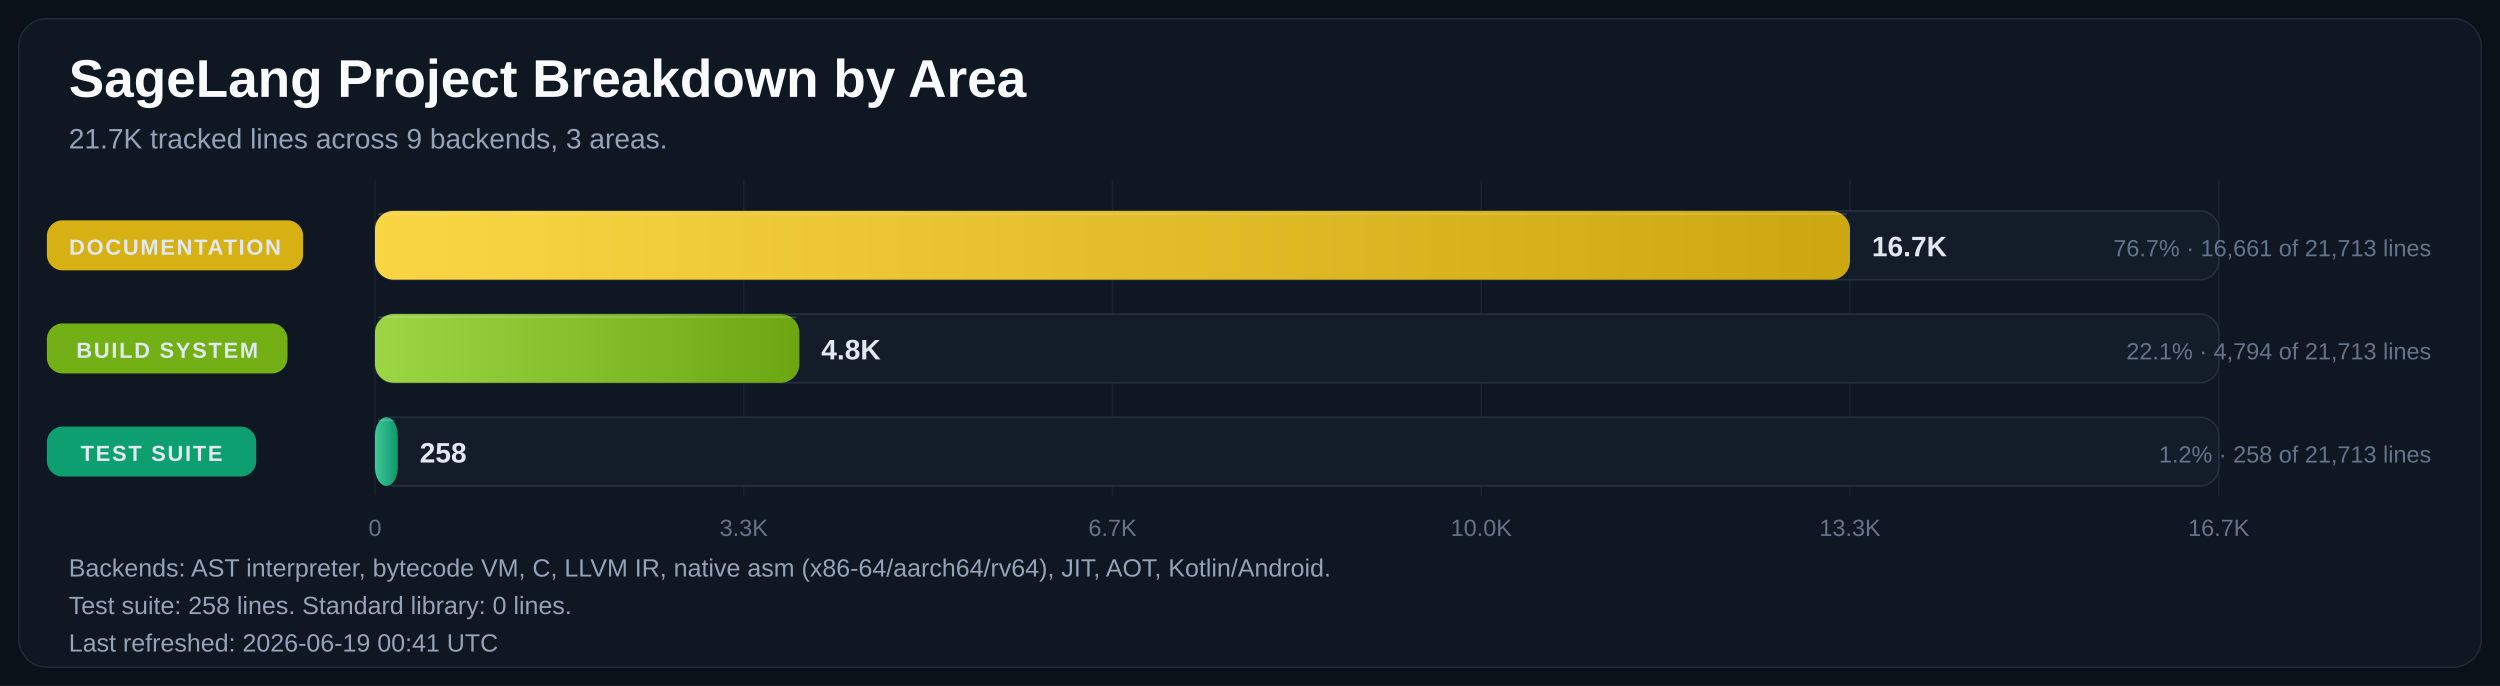
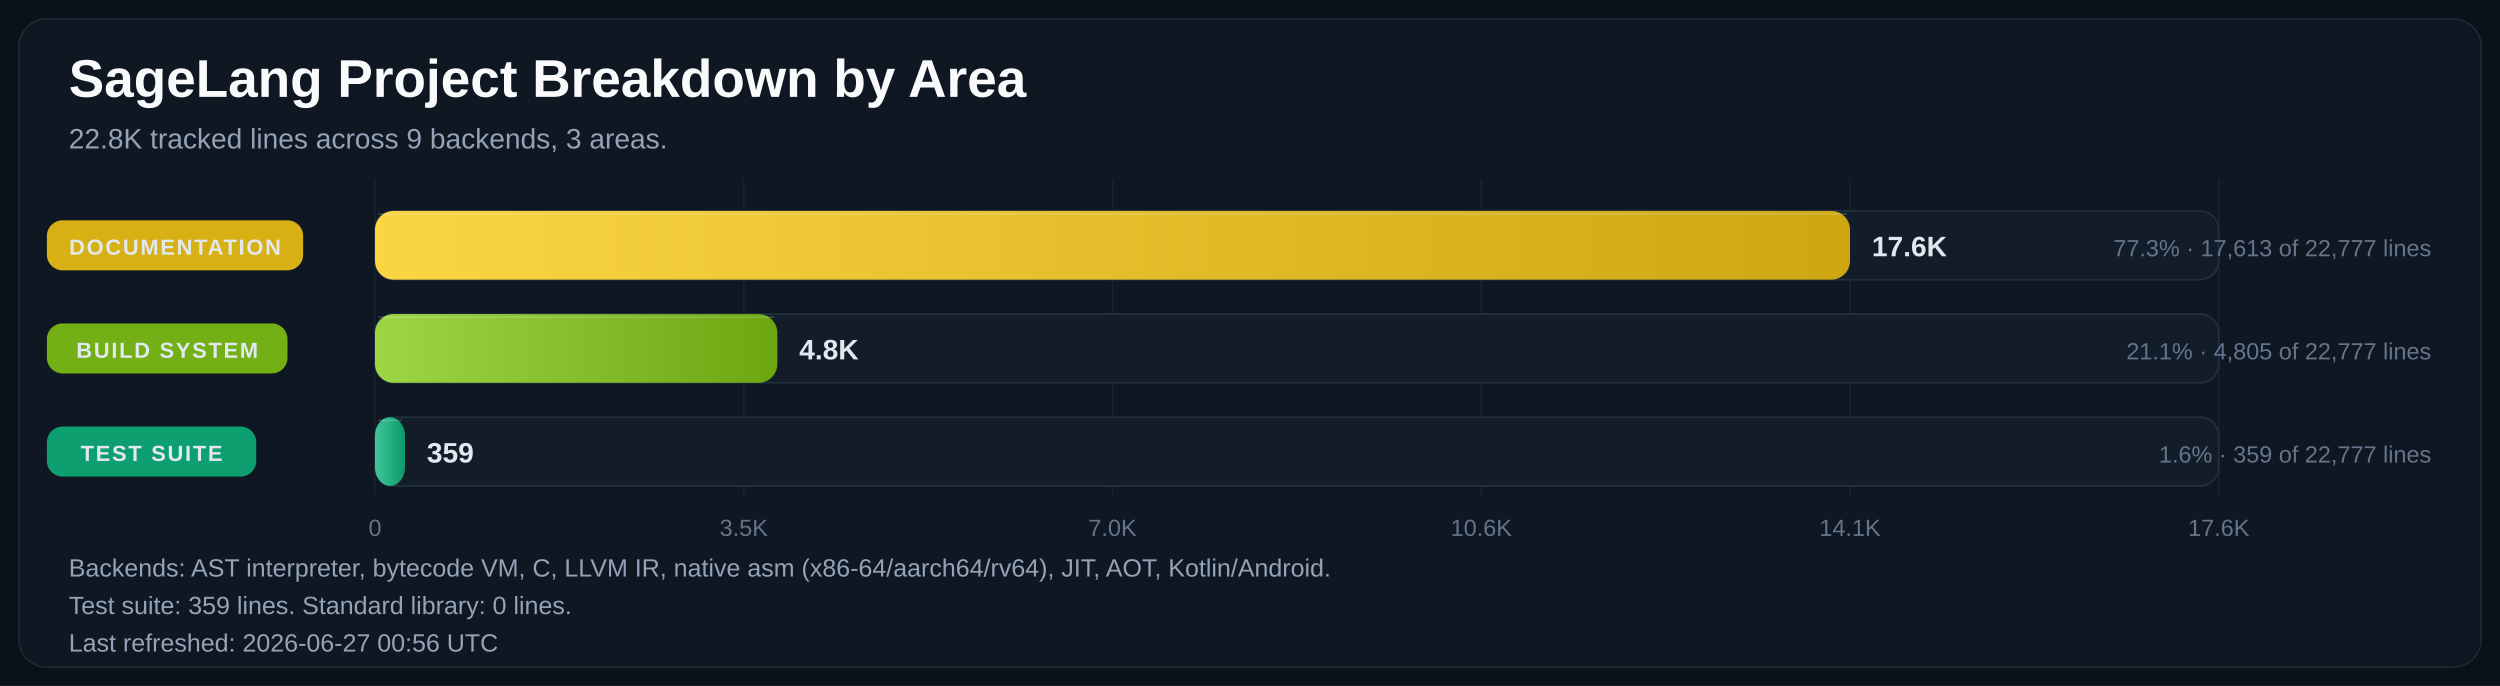
<svg xmlns="http://www.w3.org/2000/svg" width="1600" height="439" viewBox="0 0 1600 439" role="img" aria-labelledby="title desc">
  <defs>
    <linearGradient id="bar-gradient-0" x1="0%" y1="0%" x2="100%" y2="0%">
      <stop offset="0%" stop-color="#FBD644" />
      <stop offset="100%" stop-color="#CDA711" />
    </linearGradient>
    <linearGradient id="bar-gradient-1" x1="0%" y1="0%" x2="100%" y2="0%">
      <stop offset="0%" stop-color="#9DD645" />
      <stop offset="100%" stop-color="#6CA712" />
    </linearGradient>
    <linearGradient id="bar-gradient-2" x1="0%" y1="0%" x2="100%" y2="0%">
      <stop offset="0%" stop-color="#40C79A" />
      <stop offset="100%" stop-color="#0D986A" />
    </linearGradient>
  </defs>
  <rect width="100%" height="100%" fill="#0B1118" />
  <rect x="12" y="12" width="1576" height="415" rx="18" fill="#0F1722" stroke="#1F2937" />
  <text x="44" y="62" fill="#F8FAFC" font-size="34" font-family="Segoe UI, Arial, sans-serif" font-weight="700">SageLang Project Breakdown by Area</text>
-   <text x="44" y="95" fill="#94A3B8" font-size="18" font-family="Segoe UI, Arial, sans-serif">21.7K tracked lines across 9 backends, 3 areas.</text>
+   <text x="44" y="95" fill="#94A3B8" font-size="18" font-family="Segoe UI, Arial, sans-serif">22.8K tracked lines across 9 backends, 3 areas.</text>
  <line x1="240.0" y1="115" x2="240.0" y2="317" stroke="#182231" stroke-width="1" />
  <text x="240.0" y="343" text-anchor="middle" fill="#64748B" font-size="15" font-family="Segoe UI, Arial, sans-serif">0</text>
  <line x1="476.0" y1="115" x2="476.0" y2="317" stroke="#182231" stroke-width="1" />
-   <text x="476.0" y="343" text-anchor="middle" fill="#64748B" font-size="15" font-family="Segoe UI, Arial, sans-serif">3.3K</text>
+   <text x="476.0" y="343" text-anchor="middle" fill="#64748B" font-size="15" font-family="Segoe UI, Arial, sans-serif">3.5K</text>
  <line x1="712.0" y1="115" x2="712.0" y2="317" stroke="#182231" stroke-width="1" />
-   <text x="712.0" y="343" text-anchor="middle" fill="#64748B" font-size="15" font-family="Segoe UI, Arial, sans-serif">6.7K</text>
+   <text x="712.0" y="343" text-anchor="middle" fill="#64748B" font-size="15" font-family="Segoe UI, Arial, sans-serif">7.0K</text>
  <line x1="948.0" y1="115" x2="948.0" y2="317" stroke="#182231" stroke-width="1" />
-   <text x="948.0" y="343" text-anchor="middle" fill="#64748B" font-size="15" font-family="Segoe UI, Arial, sans-serif">10.0K</text>
+   <text x="948.0" y="343" text-anchor="middle" fill="#64748B" font-size="15" font-family="Segoe UI, Arial, sans-serif">10.6K</text>
  <line x1="1184.0" y1="115" x2="1184.0" y2="317" stroke="#182231" stroke-width="1" />
-   <text x="1184.0" y="343" text-anchor="middle" fill="#64748B" font-size="15" font-family="Segoe UI, Arial, sans-serif">13.3K</text>
+   <text x="1184.0" y="343" text-anchor="middle" fill="#64748B" font-size="15" font-family="Segoe UI, Arial, sans-serif">14.1K</text>
  <line x1="1420.0" y1="115" x2="1420.0" y2="317" stroke="#182231" stroke-width="1" />
-   <text x="1420.0" y="343" text-anchor="middle" fill="#64748B" font-size="15" font-family="Segoe UI, Arial, sans-serif">16.7K</text>
+   <text x="1420.0" y="343" text-anchor="middle" fill="#64748B" font-size="15" font-family="Segoe UI, Arial, sans-serif">17.6K</text>
  <rect x="30" y="141.0" width="164" height="32" rx="10" fill="#E1B813" opacity="0.95" />
  <text x="112.0" y="163.0" text-anchor="middle" fill="#E2E8F0" font-size="14" font-family="Segoe UI, Arial, sans-serif" font-weight="700" letter-spacing="1.1">DOCUMENTATION</text>
  <rect x="240" y="135" width="1180" height="44" rx="12" fill="#131D2A" stroke="#233041" />
  <rect x="240" y="135" width="944.0" height="44" rx="12" fill="url(#bar-gradient-0)" />
  <line x1="242.0" y1="137.0" x2="1182.0" y2="137.0" stroke="#F8FAFC" stroke-opacity="0.18" />
-   <text x="1198.0" y="164.0" text-anchor="start" fill="#E2E8F0" font-size="18" font-family="Segoe UI, Arial, sans-serif" font-weight="700">16.7K</text>
-   <text x="1556" y="164.0" text-anchor="end" fill="#64748B" font-size="15" font-family="Segoe UI, Arial, sans-serif">76.7% · 16,661 of 21,713 lines</text>
+   <text x="1198.0" y="164.0" text-anchor="start" fill="#E2E8F0" font-size="18" font-family="Segoe UI, Arial, sans-serif" font-weight="700">17.6K</text>
+   <text x="1556" y="164.0" text-anchor="end" fill="#64748B" font-size="15" font-family="Segoe UI, Arial, sans-serif">77.3% · 17,613 of 22,777 lines</text>
  <rect x="30" y="207.0" width="154" height="32" rx="10" fill="#77B814" opacity="0.95" />
  <text x="107.0" y="229.0" text-anchor="middle" fill="#E2E8F0" font-size="14" font-family="Segoe UI, Arial, sans-serif" font-weight="700" letter-spacing="1.1">BUILD SYSTEM</text>
  <rect x="240" y="201" width="1180" height="44" rx="12" fill="#131D2A" stroke="#233041" />
-   <rect x="240" y="201" width="271.6" height="44" rx="12" fill="url(#bar-gradient-1)" />
-   <line x1="242.0" y1="203.0" x2="509.6" y2="203.0" stroke="#F8FAFC" stroke-opacity="0.18" />
-   <text x="525.6" y="230.0" text-anchor="start" fill="#E2E8F0" font-size="18" font-family="Segoe UI, Arial, sans-serif" font-weight="700">4.8K</text>
-   <text x="1556" y="230.0" text-anchor="end" fill="#64748B" font-size="15" font-family="Segoe UI, Arial, sans-serif">22.1% · 4,794 of 21,713 lines</text>
+   <rect x="240" y="201" width="257.5" height="44" rx="12" fill="url(#bar-gradient-1)" />
+   <line x1="242.0" y1="203.0" x2="495.5" y2="203.0" stroke="#F8FAFC" stroke-opacity="0.18" />
+   <text x="511.5" y="230.0" text-anchor="start" fill="#E2E8F0" font-size="18" font-family="Segoe UI, Arial, sans-serif" font-weight="700">4.8K</text>
+   <text x="1556" y="230.0" text-anchor="end" fill="#64748B" font-size="15" font-family="Segoe UI, Arial, sans-serif">21.1% · 4,805 of 22,777 lines</text>
  <rect x="30" y="273.0" width="134" height="32" rx="10" fill="#0EA674" opacity="0.95" />
  <text x="97.0" y="295.0" text-anchor="middle" fill="#E2E8F0" font-size="14" font-family="Segoe UI, Arial, sans-serif" font-weight="700" letter-spacing="1.1">TEST SUITE</text>
  <rect x="240" y="267" width="1180" height="44" rx="12" fill="#131D2A" stroke="#233041" />
-   <rect x="240" y="267" width="14.6" height="44" rx="12" fill="url(#bar-gradient-2)" />
-   <line x1="242.0" y1="269.0" x2="252.6" y2="269.0" stroke="#F8FAFC" stroke-opacity="0.18" />
-   <text x="268.6" y="296.0" text-anchor="start" fill="#E2E8F0" font-size="18" font-family="Segoe UI, Arial, sans-serif" font-weight="700">258</text>
-   <text x="1556" y="296.0" text-anchor="end" fill="#64748B" font-size="15" font-family="Segoe UI, Arial, sans-serif">1.2% · 258 of 21,713 lines</text>
+   <rect x="240" y="267" width="19.2" height="44" rx="12" fill="url(#bar-gradient-2)" />
+   <line x1="242.0" y1="269.0" x2="257.2" y2="269.0" stroke="#F8FAFC" stroke-opacity="0.18" />
+   <text x="273.2" y="296.0" text-anchor="start" fill="#E2E8F0" font-size="18" font-family="Segoe UI, Arial, sans-serif" font-weight="700">359</text>
+   <text x="1556" y="296.0" text-anchor="end" fill="#64748B" font-size="15" font-family="Segoe UI, Arial, sans-serif">1.6% · 359 of 22,777 lines</text>
  <text x="44" y="369" fill="#94A3B8" font-size="16" font-family="Segoe UI, Arial, sans-serif">Backends: AST interpreter, bytecode VM, C, LLVM IR, native asm (x86-64/aarch64/rv64), JIT, AOT, Kotlin/Android.</text>
-   <text x="44" y="393" fill="#94A3B8" font-size="16" font-family="Segoe UI, Arial, sans-serif">Test suite: 258 lines.  Standard library: 0 lines.</text>
-   <text x="44" y="417" fill="#94A3B8" font-size="16" font-family="Segoe UI, Arial, sans-serif">Last refreshed: 2026-06-19 00:41 UTC</text>
+   <text x="44" y="393" fill="#94A3B8" font-size="16" font-family="Segoe UI, Arial, sans-serif">Test suite: 359 lines.  Standard library: 0 lines.</text>
+   <text x="44" y="417" fill="#94A3B8" font-size="16" font-family="Segoe UI, Arial, sans-serif">Last refreshed: 2026-06-27 00:56 UTC</text>
</svg>
